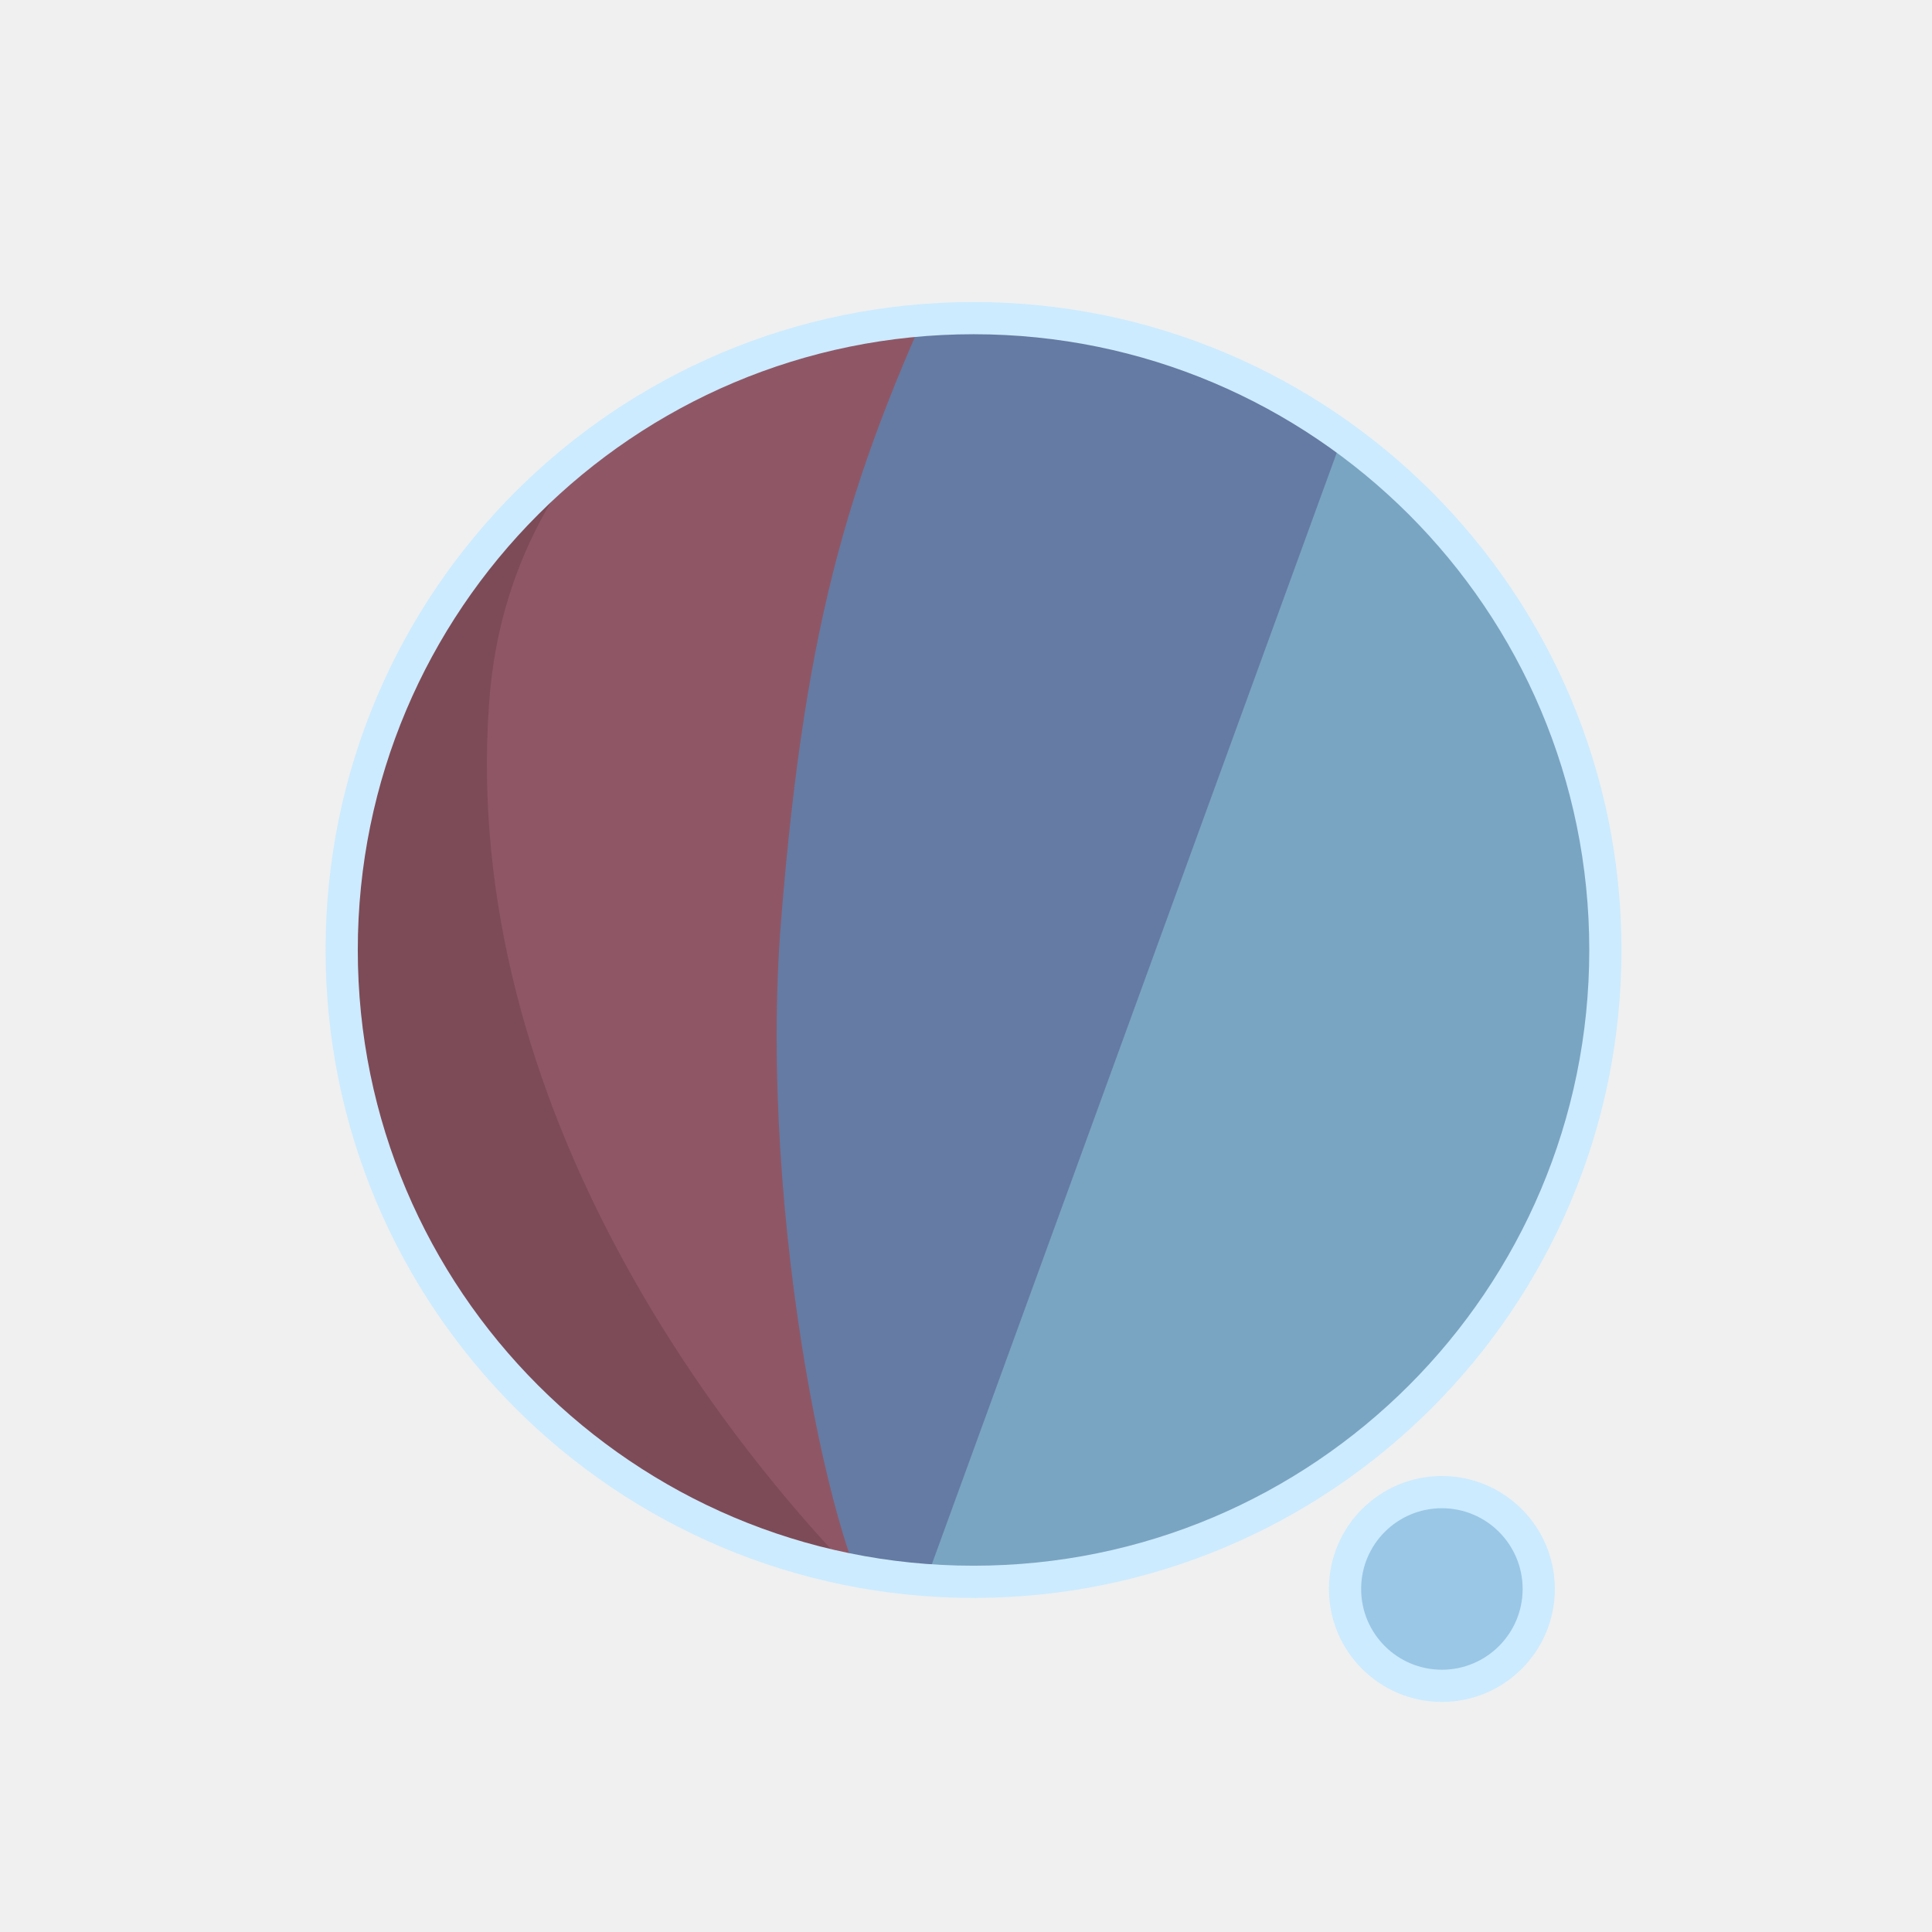
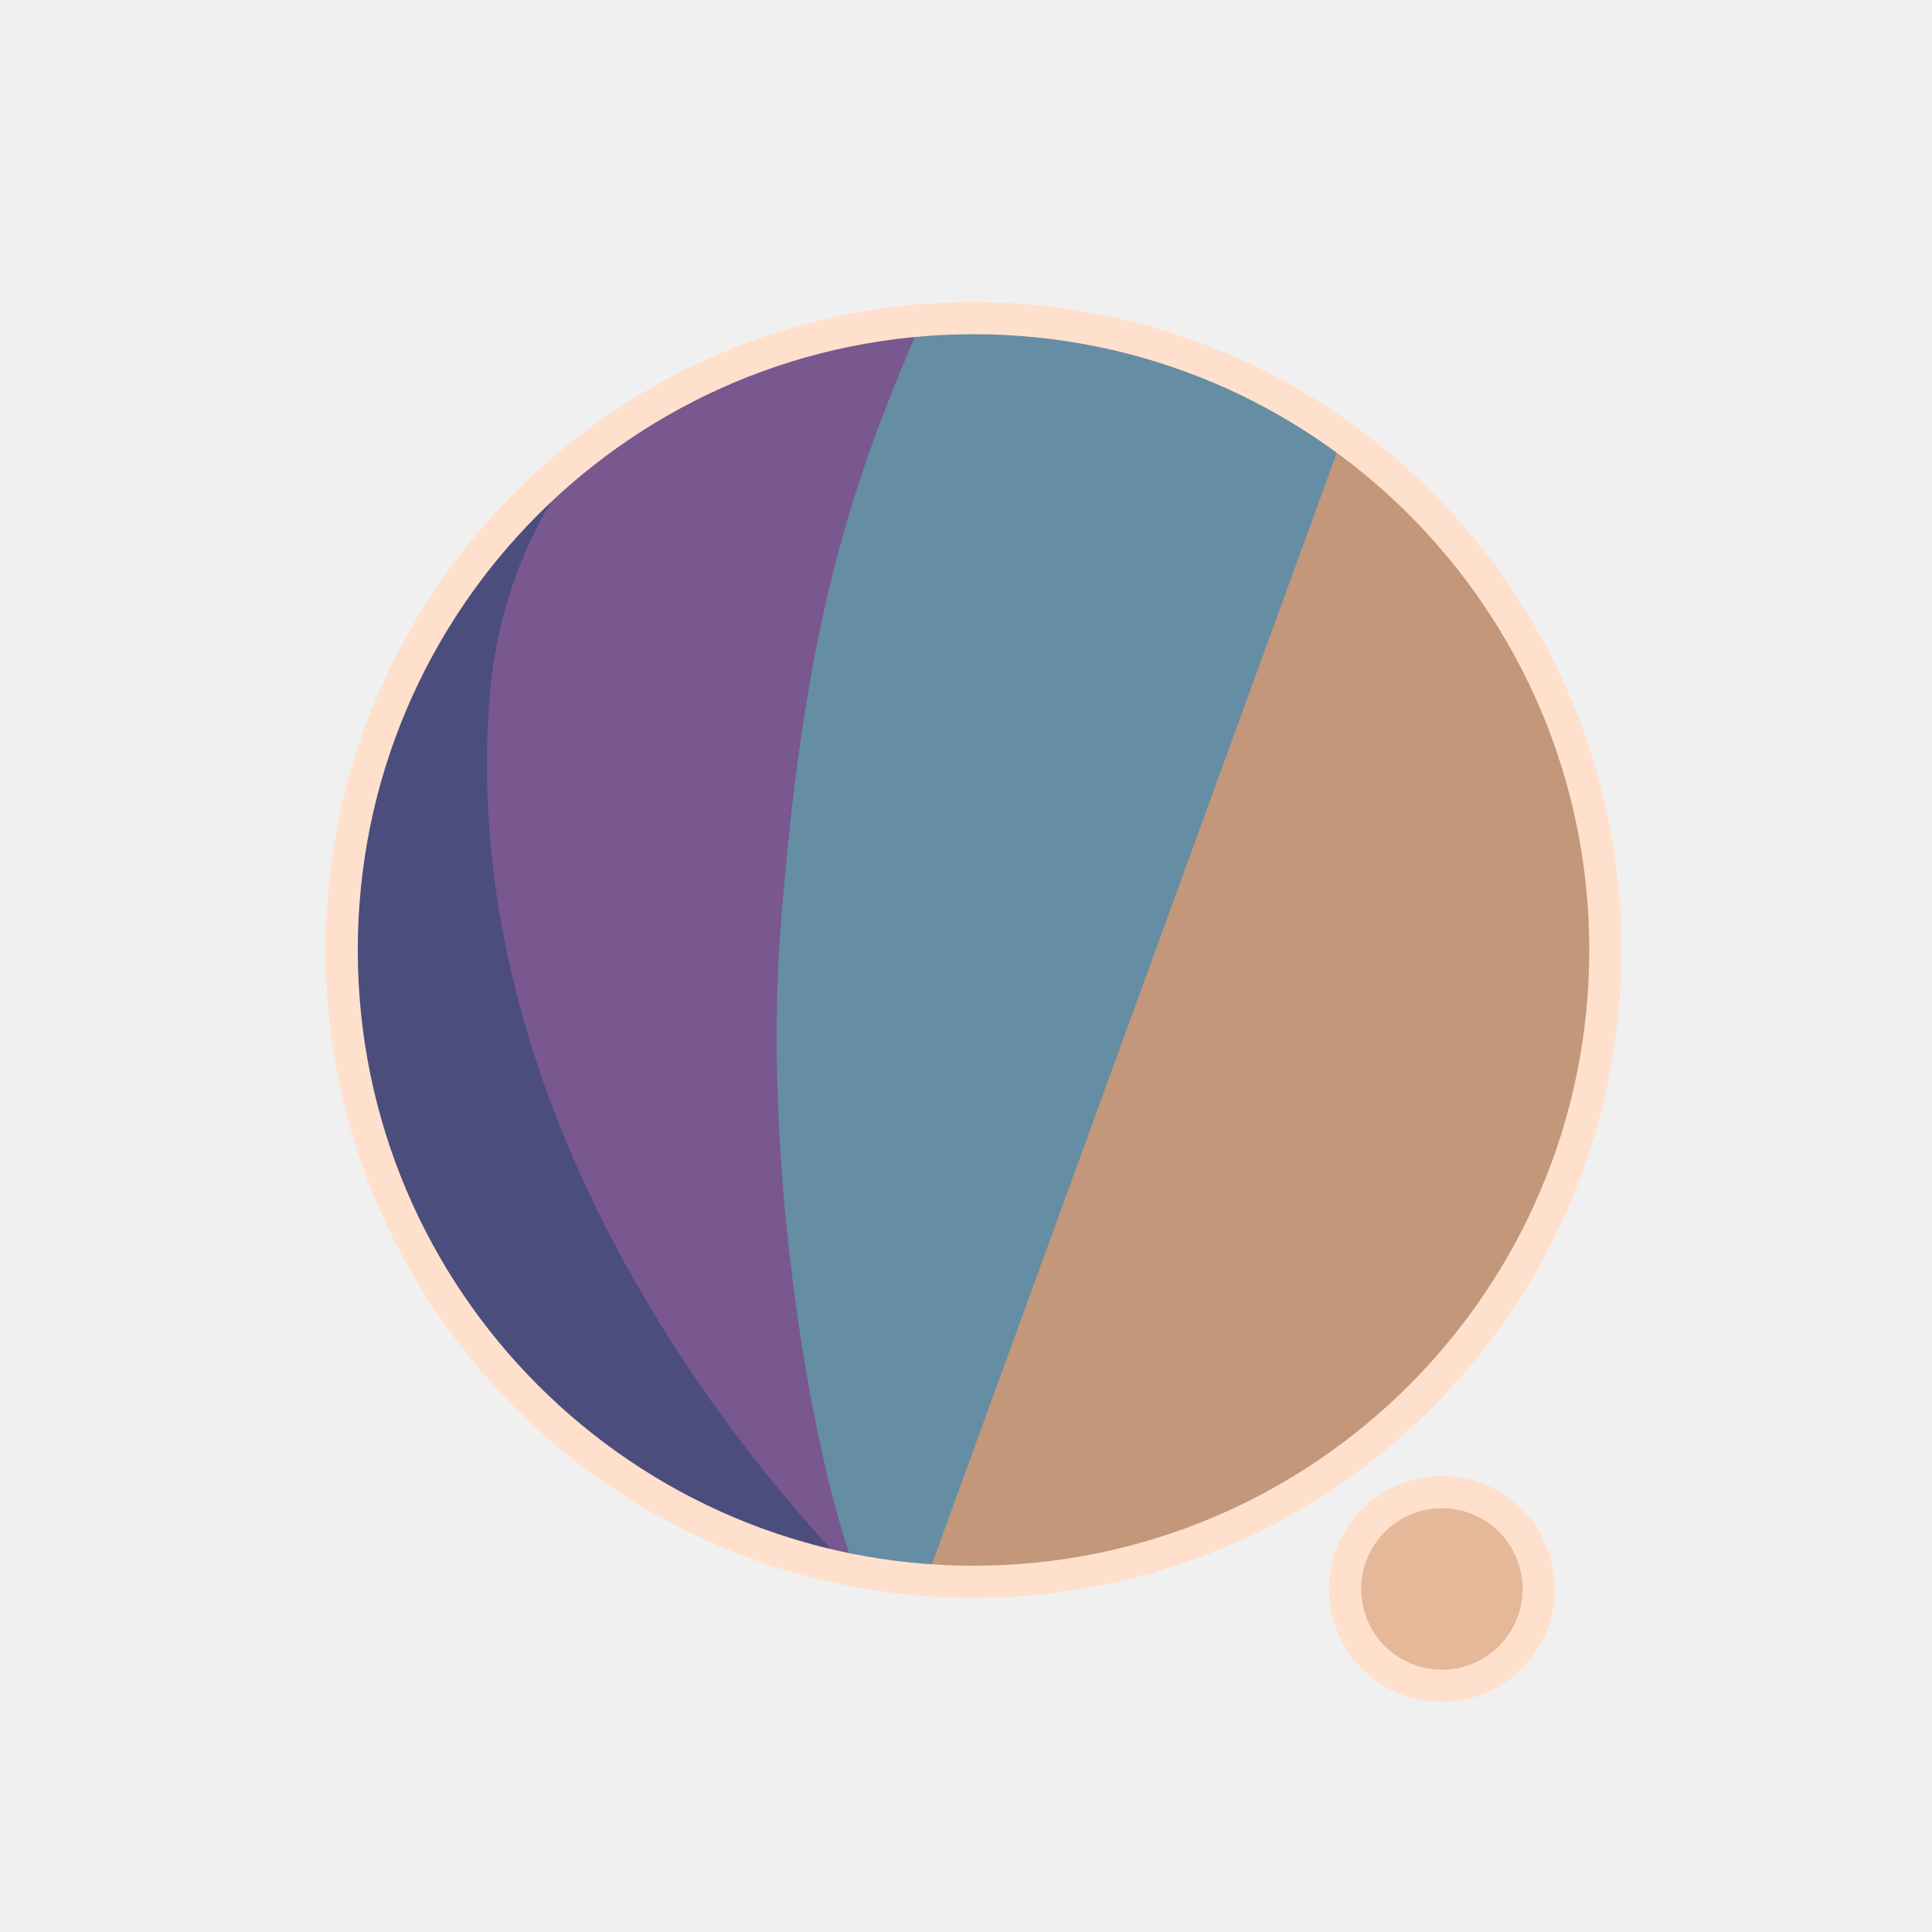
<svg xmlns="http://www.w3.org/2000/svg" width="300" height="300" viewBox="0 0 79.375 79.375" version="1.1" id="svg1">
  <defs id="defs1">
    <filter id="mask-powermask-path-effect5_inverse" style="color-interpolation-filters:sRGB" height="100" width="100" x="-50" y="-50">
      <feColorMatrix id="mask-powermask-path-effect5_primitive1" values="1" type="saturate" result="fbSourceGraphic" />
      <feColorMatrix id="mask-powermask-path-effect5_primitive2" values="-1 0 0 0 1 0 -1 0 0 1 0 0 -1 0 1 0 0 0 1 0 " in="fbSourceGraphic" />
    </filter>
    <clipPath clipPathUnits="userSpaceOnUse" id="clipPath1">
      <circle style="display:inline;fill:#000000;fill-opacity:1;stroke:none;stroke-width:0.214" id="circle3" cx="44.886" cy="38.249" r="22.842" />
    </clipPath>
    <clipPath clipPathUnits="userSpaceOnUse" id="clipPath3">
      <circle style="display:inline;opacity:1;fill:#000000;fill-opacity:1;stroke:none;stroke-width:2.646;stroke-dasharray:none;stroke-opacity:1" id="circle4" cx="39.235" cy="39.029" r="25.959" />
    </clipPath>
    <clipPath clipPathUnits="userSpaceOnUse" id="clipPath4">
      <circle style="display:inline;opacity:1;fill:#000000;fill-opacity:1;stroke:none;stroke-width:0.243" id="circle5" cx="39.997" cy="39.029" r="25.959" />
    </clipPath>
    <clipPath clipPathUnits="userSpaceOnUse" id="clipPath19">
      <g id="g20" style="display:inline">
        <circle style="display:inline;opacity:1;fill:#ffffff;fill-opacity:1;stroke:#000000;stroke-width:1.323;stroke-dasharray:none;stroke-opacity:1" id="circle20" cx="39.997" cy="39.029" r="25.959" />
        <path style="display:inline;fill:#ffffff;fill-opacity:1;stroke:none;stroke-width:1.323;stroke-linecap:round;stroke-linejoin:round;stroke-dasharray:none;stroke-opacity:1" d="M 40.972,71.749 65.107,9.074 51.262,8.513 29.654,71.374 Z" id="path20" />
      </g>
    </clipPath>
  </defs>
  <g id="layer1">
-     <circle style="display:inline;opacity:1;fill:#7AA5C2;fill-opacity:1;stroke:none;stroke-width:2.646;stroke-dasharray:none;stroke-opacity:1" id="path1" cx="39.997" cy="39.029" r="25.959" />
-     <circle style="display:inline;opacity:1;fill:#9AC7E6;fill-opacity:1;stroke:#CCEBFF;stroke-width:1.323;stroke-linecap:round;stroke-linejoin:round;stroke-dasharray:none;stroke-opacity:1" id="path23" cx="59.239" cy="65.282" r="3.979" />
-     <path style="display:inline;opacity:1;fill:#657BA3;fill-opacity:1;stroke:none;stroke-width:2.646;stroke-linecap:round;stroke-linejoin:round;stroke-dasharray:none;stroke-opacity:1" d="M 14.114,8.183 56.981,12.942 37.387,66.729 7.337,66.366 Z" id="path4" clip-path="url(#clipPath4)" />
-     <path style="display:inline;opacity:1;fill:#8F5766;fill-opacity:1;stroke:none;stroke-width:2.646;stroke-linecap:round;stroke-linejoin:round;stroke-dasharray:none;stroke-opacity:1" d="m 38.537,10.093 c -4.366,9.204 -6.195,15.177 -7.208,27.727 -0.992,12.295 2.307,27.137 4.048,28.492 L 8.159,69.099 11.655,10.117 Z" id="path8" clip-path="url(#clipPath3)" transform="translate(0.7619726)" />
-     <path style="display:inline;opacity:1;fill:#7D4B57;fill-opacity:1;stroke:none;stroke-width:2.646;stroke-linecap:round;stroke-linejoin:round;stroke-dasharray:none;stroke-opacity:1" d="m 42.193,12.318 c -4.211,1.987 -14.039,6.189 -14.818,16.984 -1.049,14.531 8.417,27.086 14.901,33.188 l -22.177,3.33 -0.971,-51.47 z" id="path12" clip-path="url(#clipPath1)" transform="matrix(1.1365,0,0,1.1365,-11.01583,-4.44086)" />
+     <circle style="display:inline;opacity:1;fill:#C2977A;fill-opacity:1;stroke:none;stroke-width:2.646;stroke-dasharray:none;stroke-opacity:1" id="path1" cx="39.997" cy="39.029" r="25.959" />
+     <circle style="display:inline;opacity:1;fill:#E6B89A;fill-opacity:1;stroke:#FFE0CC;stroke-width:1.323;stroke-linecap:round;stroke-linejoin:round;stroke-dasharray:none;stroke-opacity:1" id="path23" cx="59.239" cy="65.282" r="3.979" />
+     <path style="display:inline;opacity:1;fill:#658DA3;fill-opacity:1;stroke:none;stroke-width:2.646;stroke-linecap:round;stroke-linejoin:round;stroke-dasharray:none;stroke-opacity:1" d="M 14.114,8.183 56.981,12.942 37.387,66.729 7.337,66.366 Z" id="path4" clip-path="url(#clipPath4)" />
+     <path style="display:inline;opacity:1;fill:#79578F;fill-opacity:1;stroke:none;stroke-width:2.646;stroke-linecap:round;stroke-linejoin:round;stroke-dasharray:none;stroke-opacity:1" d="m 38.537,10.093 c -4.366,9.204 -6.195,15.177 -7.208,27.727 -0.992,12.295 2.307,27.137 4.048,28.492 L 8.159,69.099 11.655,10.117 Z" id="path8" clip-path="url(#clipPath3)" transform="translate(0.7619726)" />
+     <path style="display:inline;opacity:1;fill:#4B4D7D;fill-opacity:1;stroke:none;stroke-width:2.646;stroke-linecap:round;stroke-linejoin:round;stroke-dasharray:none;stroke-opacity:1" d="m 42.193,12.318 c -4.211,1.987 -14.039,6.189 -14.818,16.984 -1.049,14.531 8.417,27.086 14.901,33.188 l -22.177,3.33 -0.971,-51.47 z" id="path12" clip-path="url(#clipPath1)" transform="matrix(1.1365,0,0,1.1365,-11.01583,-4.44086)" />
    <path style="display:inline;fill:none;stroke:#ffffff;stroke-width:5.292;stroke-linecap:round;stroke-linejoin:round;stroke-dasharray:none;stroke-opacity:1" d="M 56.155,14.893 37.161,67.307 c 0.345,-0.826 6.533,-17.661 9.644,-21.104 4.78,-5.292 13.008,-2.765 13.143,4.977 0.044,2.513 -1.431,15.998 -1.431,15.998" id="path2" clip-path="url(#clipPath19)" mask="none" />
-     <circle style="display:inline;opacity:1;fill:none;fill-opacity:0;stroke:#CCEBFF;stroke-width:1.323;stroke-dasharray:none;stroke-opacity:1" id="circle8" cx="39.997" cy="39.029" r="25.959" />
+     <circle style="display:inline;opacity:1;fill:none;fill-opacity:0;stroke:#FFE0CC;stroke-width:1.323;stroke-dasharray:none;stroke-opacity:1" id="circle8" cx="39.997" cy="39.029" r="25.959" />
  </g>
</svg>
